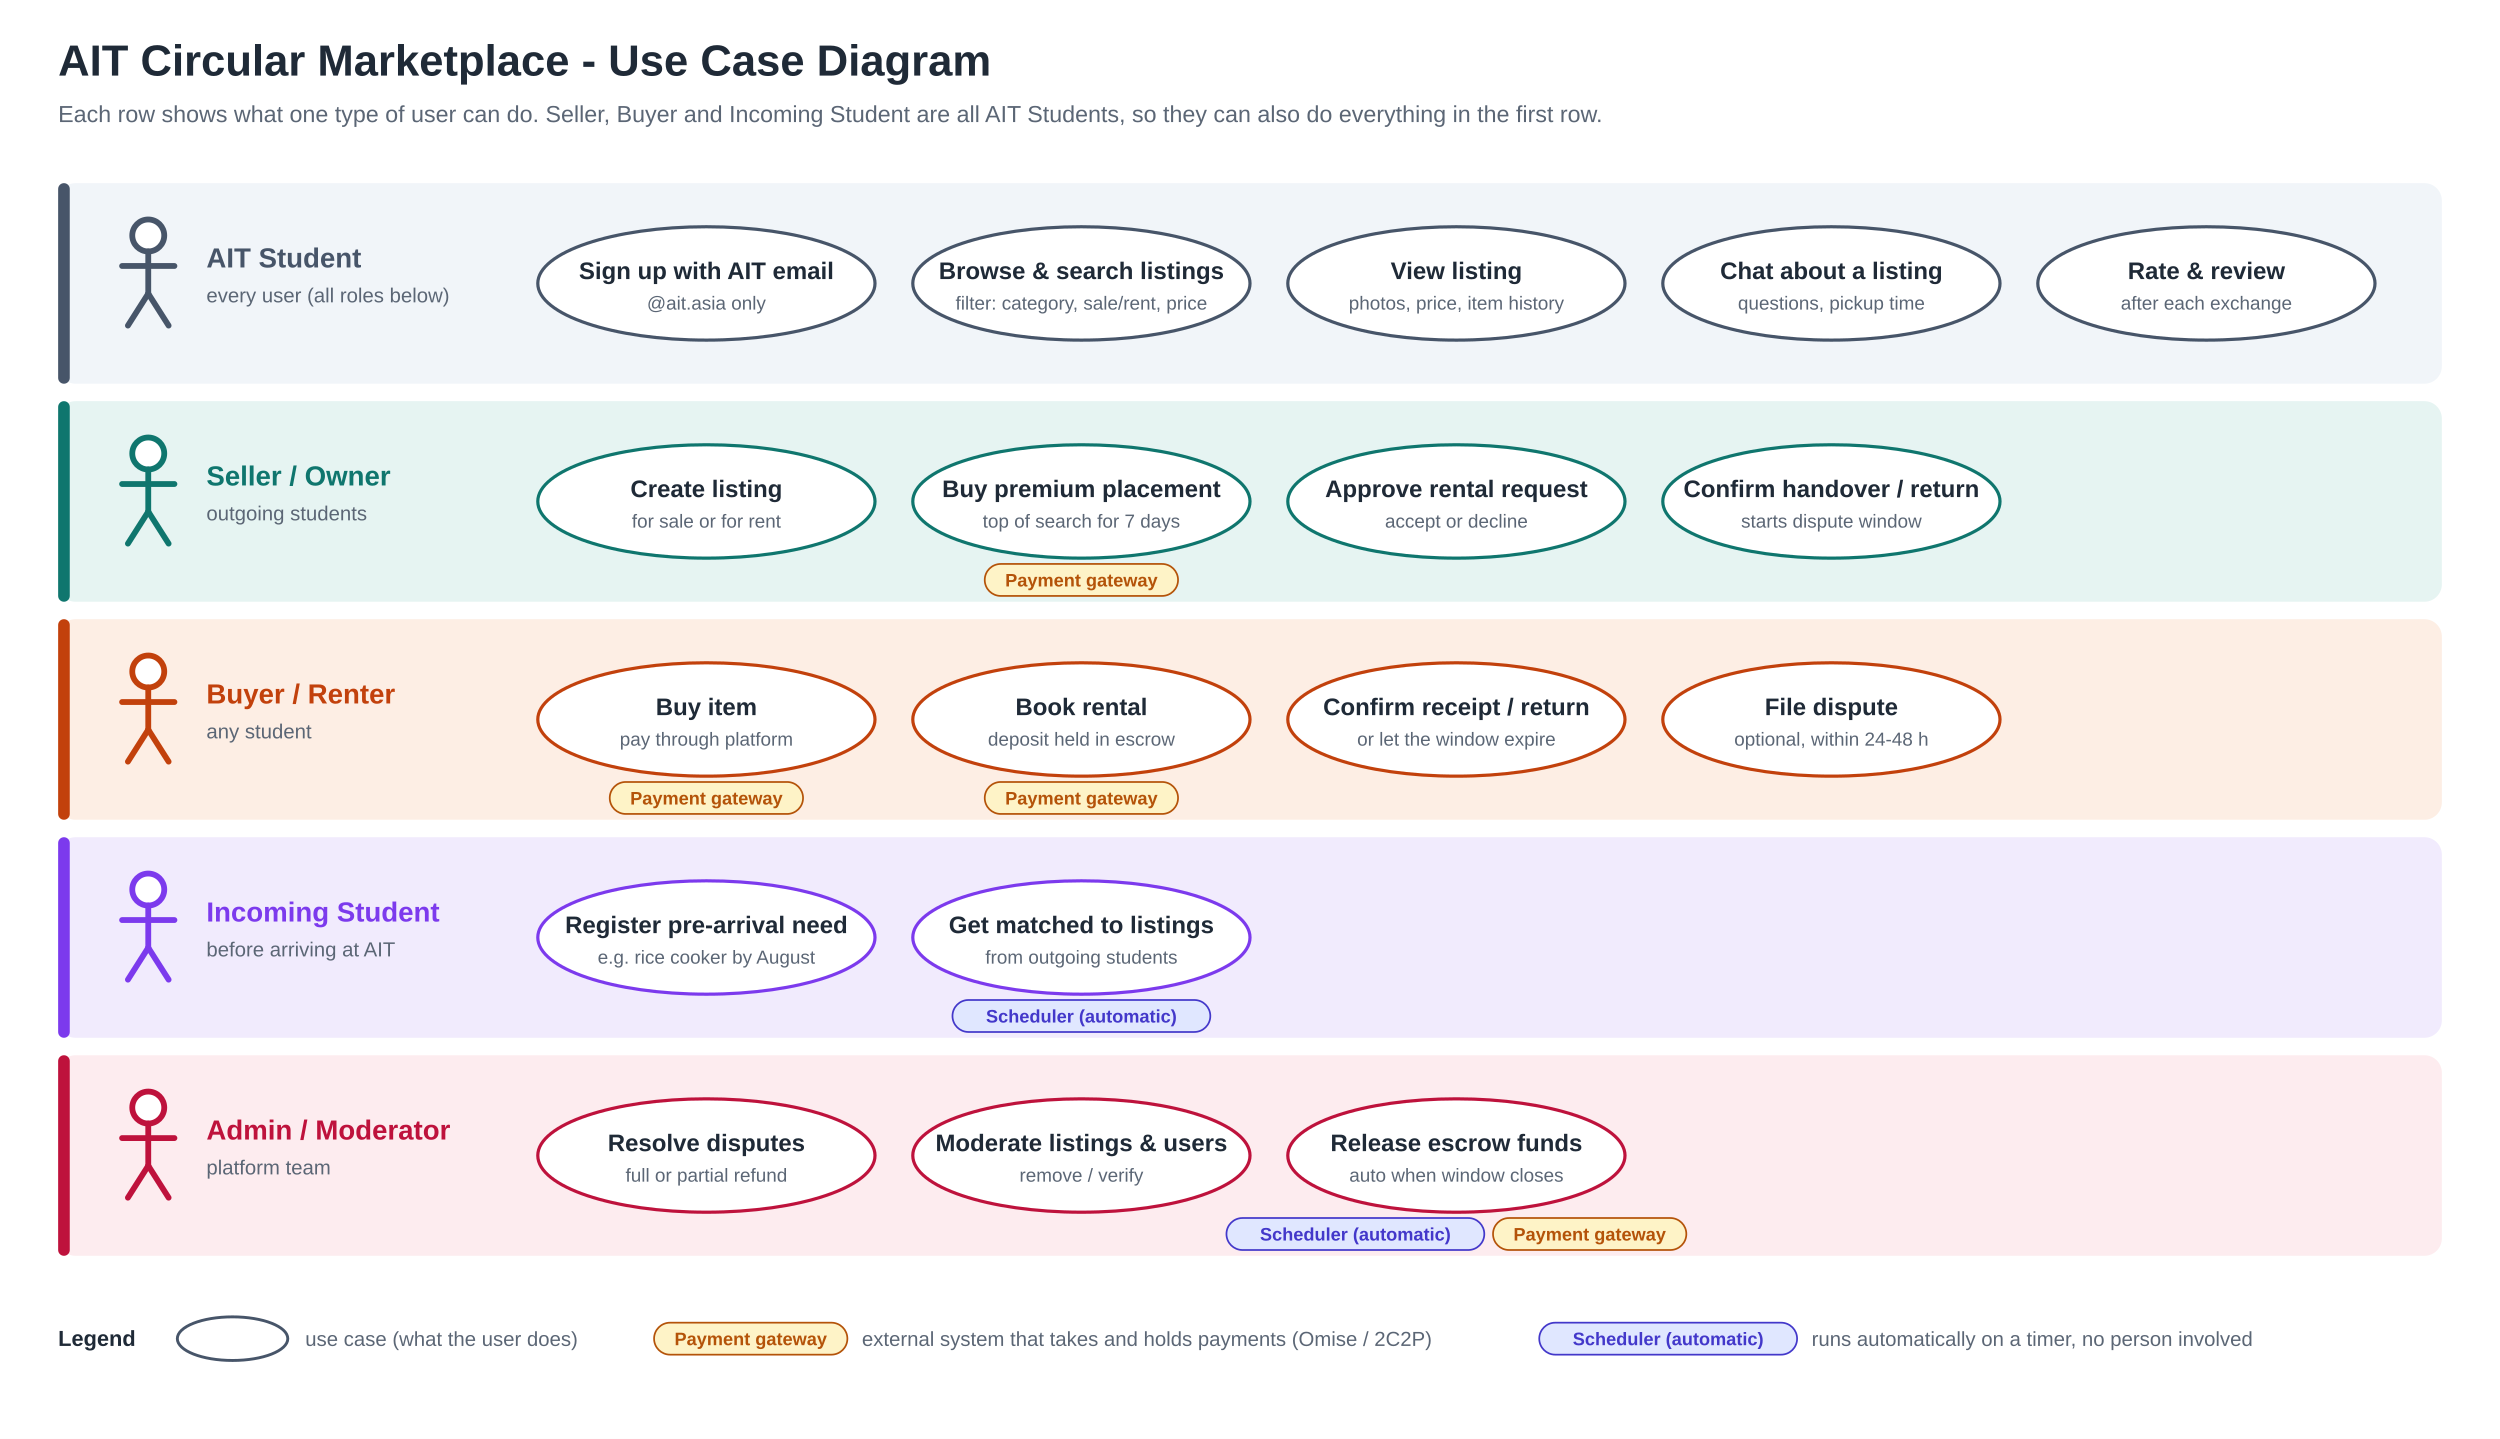
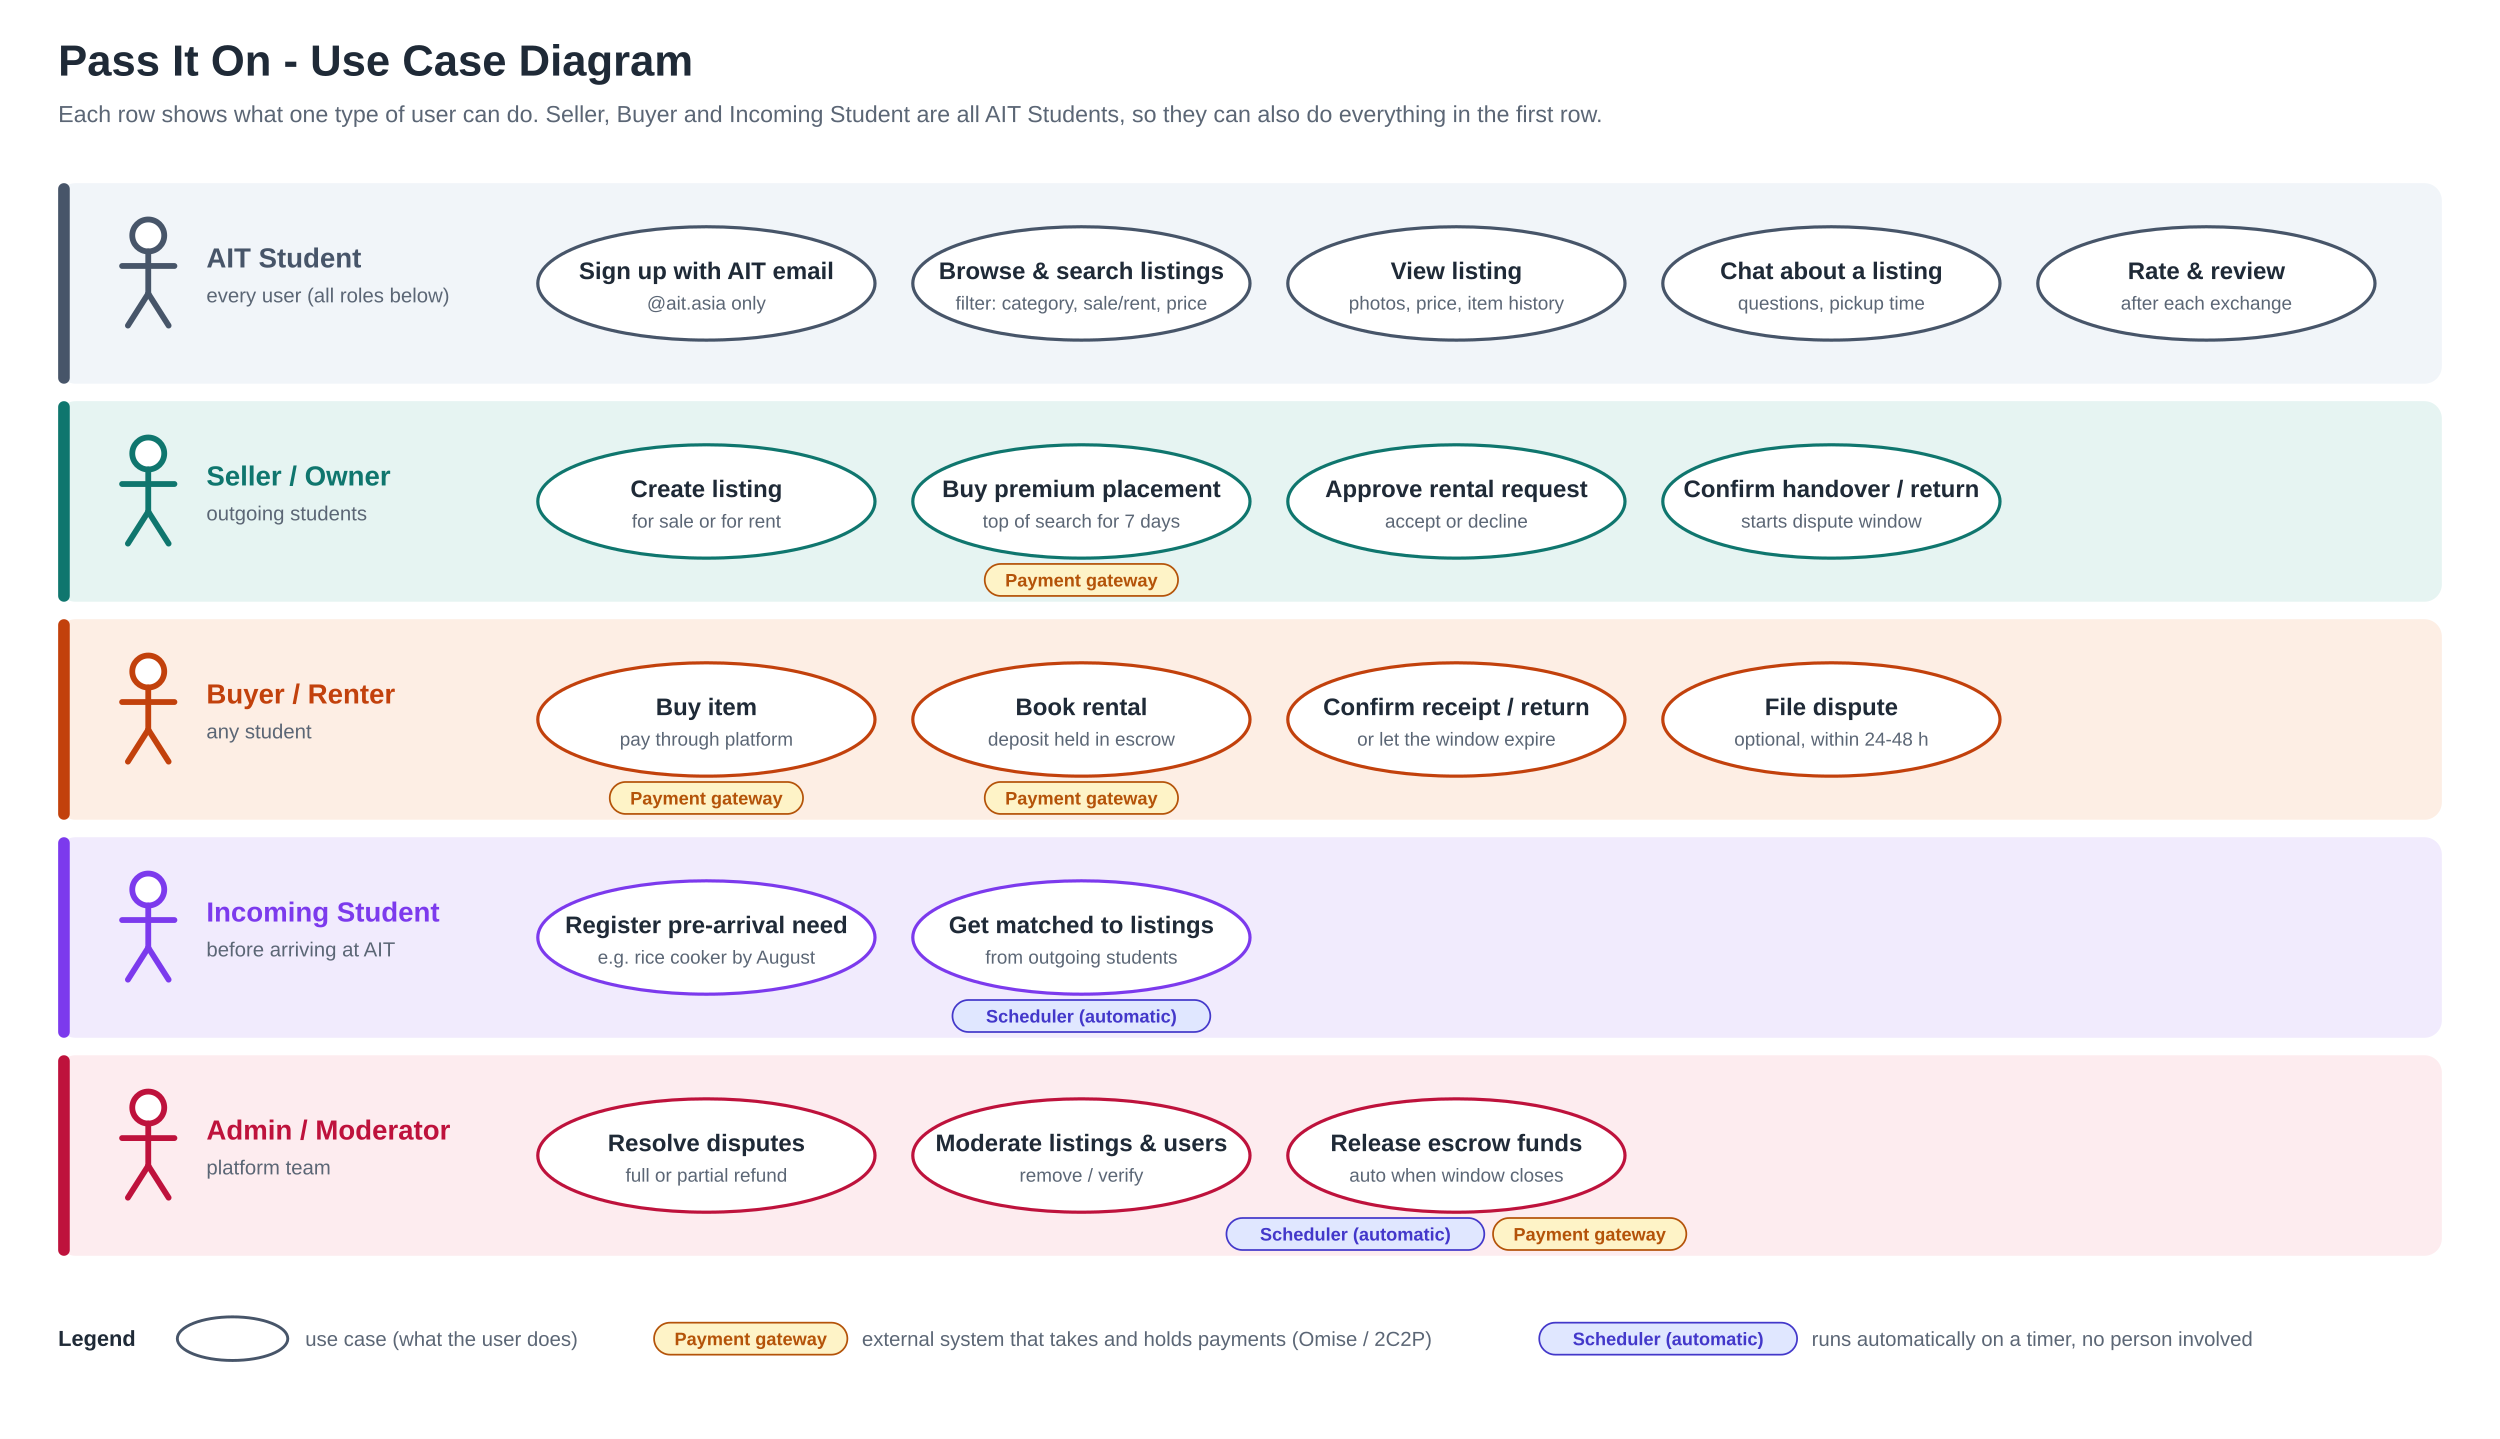
<svg xmlns="http://www.w3.org/2000/svg" width="1720" height="990" viewBox="0 0 1720 990" font-family="Segoe UI, Arial, sans-serif">
  <rect width="1720" height="990" fill="#ffffff" />
-   <text x="40" y="52" font-size="30" font-weight="700" fill="#1f2a37">AIT Circular Marketplace - Use Case Diagram</text>
+   <text x="40" y="52" font-size="30" font-weight="700" fill="#1f2a37">Pass It On - Use Case Diagram</text>
  <text x="40" y="84" font-size="16" fill="#5b6675">Each row shows what one type of user can do. Seller, Buyer and Incoming Student are all AIT Students, so they can also do everything in the first row.</text>
  <rect x="40" y="126" width="1640" height="138" rx="12" fill="#f1f5f9" />
  <rect x="40" y="126" width="8" height="138" rx="4" fill="#475569" />
  <g stroke="#475569" stroke-width="4" stroke-linecap="round" fill="none">
    <circle cx="102" cy="162" r="11" fill="#ffffff" />
    <line x1="102" y1="173" x2="102" y2="202" />
    <line x1="84" y1="183" x2="120" y2="183" />
    <line x1="102" y1="202" x2="88" y2="224" />
    <line x1="102" y1="202" x2="116" y2="224" />
  </g>
  <text x="142" y="184" font-size="19" font-weight="700" fill="#475569">AIT Student</text>
  <text x="142" y="208" font-size="14" fill="#5b6675">every user (all roles below)</text>
  <ellipse cx="486.0" cy="195.0" rx="116.0" ry="39.0" fill="#ffffff" stroke="#475569" stroke-width="2.2" />
  <text x="486.0" y="192.0" font-size="16.5" font-weight="600" fill="#1f2a37" text-anchor="middle">Sign up with AIT email</text>
  <text x="486.0" y="213.0" font-size="13" fill="#5b6675" text-anchor="middle">@ait.asia only</text>
  <ellipse cx="744.0" cy="195.0" rx="116.0" ry="39.0" fill="#ffffff" stroke="#475569" stroke-width="2.2" />
  <text x="744.0" y="192.0" font-size="16.5" font-weight="600" fill="#1f2a37" text-anchor="middle">Browse &amp; search listings</text>
  <text x="744.0" y="213.0" font-size="13" fill="#5b6675" text-anchor="middle">filter: category, sale/rent, price</text>
  <ellipse cx="1002.0" cy="195.0" rx="116.0" ry="39.0" fill="#ffffff" stroke="#475569" stroke-width="2.2" />
  <text x="1002.0" y="192.0" font-size="16.5" font-weight="600" fill="#1f2a37" text-anchor="middle">View listing</text>
  <text x="1002.0" y="213.0" font-size="13" fill="#5b6675" text-anchor="middle">photos, price, item history</text>
  <ellipse cx="1260.0" cy="195.0" rx="116.0" ry="39.0" fill="#ffffff" stroke="#475569" stroke-width="2.2" />
  <text x="1260.0" y="192.0" font-size="16.5" font-weight="600" fill="#1f2a37" text-anchor="middle">Chat about a listing</text>
  <text x="1260.0" y="213.0" font-size="13" fill="#5b6675" text-anchor="middle">questions, pickup time</text>
  <ellipse cx="1518.0" cy="195.0" rx="116.0" ry="39.0" fill="#ffffff" stroke="#475569" stroke-width="2.2" />
  <text x="1518.0" y="192.0" font-size="16.5" font-weight="600" fill="#1f2a37" text-anchor="middle">Rate &amp; review</text>
  <text x="1518.0" y="213.0" font-size="13" fill="#5b6675" text-anchor="middle">after each exchange</text>
  <rect x="40" y="276" width="1640" height="138" rx="12" fill="#e6f4f2" />
  <rect x="40" y="276" width="8" height="138" rx="4" fill="#0f766e" />
  <g stroke="#0f766e" stroke-width="4" stroke-linecap="round" fill="none">
    <circle cx="102" cy="312" r="11" fill="#ffffff" />
    <line x1="102" y1="323" x2="102" y2="352" />
    <line x1="84" y1="333" x2="120" y2="333" />
    <line x1="102" y1="352" x2="88" y2="374" />
    <line x1="102" y1="352" x2="116" y2="374" />
  </g>
  <text x="142" y="334" font-size="19" font-weight="700" fill="#0f766e">Seller / Owner</text>
  <text x="142" y="358" font-size="14" fill="#5b6675">outgoing students</text>
  <ellipse cx="486.0" cy="345.0" rx="116.0" ry="39.0" fill="#ffffff" stroke="#0f766e" stroke-width="2.2" />
  <text x="486.0" y="342.0" font-size="16.5" font-weight="600" fill="#1f2a37" text-anchor="middle">Create listing</text>
  <text x="486.0" y="363.0" font-size="13" fill="#5b6675" text-anchor="middle">for sale or for rent</text>
  <ellipse cx="744.0" cy="345.0" rx="116.0" ry="39.0" fill="#ffffff" stroke="#0f766e" stroke-width="2.2" />
  <text x="744.0" y="342.0" font-size="16.5" font-weight="600" fill="#1f2a37" text-anchor="middle">Buy premium placement</text>
  <text x="744.0" y="363.0" font-size="13" fill="#5b6675" text-anchor="middle">top of search for 7 days</text>
  <rect x="677.5" y="388.0" width="133.0" height="22" rx="11" fill="#fef3c7" stroke="#b45309" stroke-width="1.2" />
  <text x="744.0" y="403.5" font-size="12.5" font-weight="600" fill="#b45309" text-anchor="middle">Payment gateway</text>
  <ellipse cx="1002.0" cy="345.0" rx="116.0" ry="39.0" fill="#ffffff" stroke="#0f766e" stroke-width="2.2" />
  <text x="1002.0" y="342.0" font-size="16.5" font-weight="600" fill="#1f2a37" text-anchor="middle">Approve rental request</text>
  <text x="1002.0" y="363.0" font-size="13" fill="#5b6675" text-anchor="middle">accept or decline</text>
  <ellipse cx="1260.0" cy="345.0" rx="116.0" ry="39.0" fill="#ffffff" stroke="#0f766e" stroke-width="2.2" />
  <text x="1260.0" y="342.0" font-size="16.5" font-weight="600" fill="#1f2a37" text-anchor="middle">Confirm handover / return</text>
  <text x="1260.0" y="363.0" font-size="13" fill="#5b6675" text-anchor="middle">starts dispute window</text>
  <rect x="40" y="426" width="1640" height="138" rx="12" fill="#fdeee4" />
  <rect x="40" y="426" width="8" height="138" rx="4" fill="#c2410c" />
  <g stroke="#c2410c" stroke-width="4" stroke-linecap="round" fill="none">
    <circle cx="102" cy="462" r="11" fill="#ffffff" />
    <line x1="102" y1="473" x2="102" y2="502" />
    <line x1="84" y1="483" x2="120" y2="483" />
    <line x1="102" y1="502" x2="88" y2="524" />
    <line x1="102" y1="502" x2="116" y2="524" />
  </g>
  <text x="142" y="484" font-size="19" font-weight="700" fill="#c2410c">Buyer / Renter</text>
  <text x="142" y="508" font-size="14" fill="#5b6675">any student</text>
  <ellipse cx="486.0" cy="495.0" rx="116.0" ry="39.0" fill="#ffffff" stroke="#c2410c" stroke-width="2.2" />
  <text x="486.0" y="492.0" font-size="16.5" font-weight="600" fill="#1f2a37" text-anchor="middle">Buy item</text>
  <text x="486.0" y="513.0" font-size="13" fill="#5b6675" text-anchor="middle">pay through platform</text>
  <rect x="419.5" y="538.0" width="133.0" height="22" rx="11" fill="#fef3c7" stroke="#b45309" stroke-width="1.2" />
  <text x="486.0" y="553.5" font-size="12.5" font-weight="600" fill="#b45309" text-anchor="middle">Payment gateway</text>
  <ellipse cx="744.0" cy="495.0" rx="116.0" ry="39.0" fill="#ffffff" stroke="#c2410c" stroke-width="2.2" />
  <text x="744.0" y="492.0" font-size="16.5" font-weight="600" fill="#1f2a37" text-anchor="middle">Book rental</text>
  <text x="744.0" y="513.0" font-size="13" fill="#5b6675" text-anchor="middle">deposit held in escrow</text>
  <rect x="677.5" y="538.0" width="133.0" height="22" rx="11" fill="#fef3c7" stroke="#b45309" stroke-width="1.2" />
  <text x="744.0" y="553.5" font-size="12.5" font-weight="600" fill="#b45309" text-anchor="middle">Payment gateway</text>
  <ellipse cx="1002.0" cy="495.0" rx="116.0" ry="39.0" fill="#ffffff" stroke="#c2410c" stroke-width="2.2" />
  <text x="1002.0" y="492.0" font-size="16.5" font-weight="600" fill="#1f2a37" text-anchor="middle">Confirm receipt / return</text>
  <text x="1002.0" y="513.0" font-size="13" fill="#5b6675" text-anchor="middle">or let the window expire</text>
  <ellipse cx="1260.0" cy="495.0" rx="116.0" ry="39.0" fill="#ffffff" stroke="#c2410c" stroke-width="2.2" />
  <text x="1260.0" y="492.0" font-size="16.5" font-weight="600" fill="#1f2a37" text-anchor="middle">File dispute</text>
  <text x="1260.0" y="513.0" font-size="13" fill="#5b6675" text-anchor="middle">optional, within 24-48 h</text>
  <rect x="40" y="576" width="1640" height="138" rx="12" fill="#f1ebfd" />
  <rect x="40" y="576" width="8" height="138" rx="4" fill="#7c3aed" />
  <g stroke="#7c3aed" stroke-width="4" stroke-linecap="round" fill="none">
    <circle cx="102" cy="612" r="11" fill="#ffffff" />
    <line x1="102" y1="623" x2="102" y2="652" />
    <line x1="84" y1="633" x2="120" y2="633" />
    <line x1="102" y1="652" x2="88" y2="674" />
    <line x1="102" y1="652" x2="116" y2="674" />
  </g>
  <text x="142" y="634" font-size="19" font-weight="700" fill="#7c3aed">Incoming Student</text>
  <text x="142" y="658" font-size="14" fill="#5b6675">before arriving at AIT</text>
  <ellipse cx="486.0" cy="645.0" rx="116.0" ry="39.0" fill="#ffffff" stroke="#7c3aed" stroke-width="2.2" />
  <text x="486.0" y="642.0" font-size="16.5" font-weight="600" fill="#1f2a37" text-anchor="middle">Register pre-arrival need</text>
  <text x="486.0" y="663.0" font-size="13" fill="#5b6675" text-anchor="middle">e.g. rice cooker by August</text>
  <ellipse cx="744.0" cy="645.0" rx="116.0" ry="39.0" fill="#ffffff" stroke="#7c3aed" stroke-width="2.2" />
  <text x="744.0" y="642.0" font-size="16.5" font-weight="600" fill="#1f2a37" text-anchor="middle">Get matched to listings</text>
  <text x="744.0" y="663.0" font-size="13" fill="#5b6675" text-anchor="middle">from outgoing students</text>
  <rect x="655.3" y="688.0" width="177.4" height="22" rx="11" fill="#e0e7ff" stroke="#4338ca" stroke-width="1.2" />
  <text x="744.0" y="703.5" font-size="12.5" font-weight="600" fill="#4338ca" text-anchor="middle">Scheduler (automatic)</text>
  <rect x="40" y="726" width="1640" height="138" rx="12" fill="#fdecef" />
  <rect x="40" y="726" width="8" height="138" rx="4" fill="#be123c" />
  <g stroke="#be123c" stroke-width="4" stroke-linecap="round" fill="none">
    <circle cx="102" cy="762" r="11" fill="#ffffff" />
    <line x1="102" y1="773" x2="102" y2="802" />
    <line x1="84" y1="783" x2="120" y2="783" />
    <line x1="102" y1="802" x2="88" y2="824" />
    <line x1="102" y1="802" x2="116" y2="824" />
  </g>
  <text x="142" y="784" font-size="19" font-weight="700" fill="#be123c">Admin / Moderator</text>
  <text x="142" y="808" font-size="14" fill="#5b6675">platform team</text>
  <ellipse cx="486.0" cy="795.0" rx="116.0" ry="39.0" fill="#ffffff" stroke="#be123c" stroke-width="2.2" />
  <text x="486.0" y="792.0" font-size="16.5" font-weight="600" fill="#1f2a37" text-anchor="middle">Resolve disputes</text>
  <text x="486.0" y="813.0" font-size="13" fill="#5b6675" text-anchor="middle">full or partial refund</text>
  <ellipse cx="744.0" cy="795.0" rx="116.0" ry="39.0" fill="#ffffff" stroke="#be123c" stroke-width="2.2" />
  <text x="744.0" y="792.0" font-size="16.5" font-weight="600" fill="#1f2a37" text-anchor="middle">Moderate listings &amp; users</text>
  <text x="744.0" y="813.0" font-size="13" fill="#5b6675" text-anchor="middle">remove / verify</text>
  <ellipse cx="1002.0" cy="795.0" rx="116.0" ry="39.0" fill="#ffffff" stroke="#be123c" stroke-width="2.2" />
  <text x="1002.0" y="792.0" font-size="16.5" font-weight="600" fill="#1f2a37" text-anchor="middle">Release escrow funds</text>
  <text x="1002.0" y="813.0" font-size="13" fill="#5b6675" text-anchor="middle">auto when window closes</text>
  <rect x="843.8" y="838.0" width="177.4" height="22" rx="11" fill="#e0e7ff" stroke="#4338ca" stroke-width="1.2" />
  <text x="932.5" y="853.5" font-size="12.5" font-weight="600" fill="#4338ca" text-anchor="middle">Scheduler (automatic)</text>
  <rect x="1027.2" y="838.0" width="133.0" height="22" rx="11" fill="#fef3c7" stroke="#b45309" stroke-width="1.2" />
  <text x="1093.7" y="853.5" font-size="12.5" font-weight="600" fill="#b45309" text-anchor="middle">Payment gateway</text>
  <text x="40" y="926" font-size="15" font-weight="700" fill="#1f2a37">Legend</text>
  <ellipse cx="160" cy="921" rx="38" ry="15" fill="#fff" stroke="#475569" stroke-width="2" />
  <text x="210" y="926" font-size="14" fill="#5b6675">use case (what the user does)</text>
  <rect x="450" y="910" width="133.0" height="22" rx="11" fill="#fef3c7" stroke="#b45309" stroke-width="1.2" />
  <text x="516.5" y="925.5" font-size="12.5" font-weight="600" fill="#b45309" text-anchor="middle">Payment gateway</text>
  <text x="593.0" y="926" font-size="14" fill="#5b6675">external system that takes and holds payments (Omise / 2C2P)</text>
  <rect x="1059.0" y="910" width="177.4" height="22" rx="11" fill="#e0e7ff" stroke="#4338ca" stroke-width="1.2" />
  <text x="1147.7" y="925.5" font-size="12.5" font-weight="600" fill="#4338ca" text-anchor="middle">Scheduler (automatic)</text>
  <text x="1246.4" y="926" font-size="14" fill="#5b6675">runs automatically on a timer, no person involved</text>
</svg>
